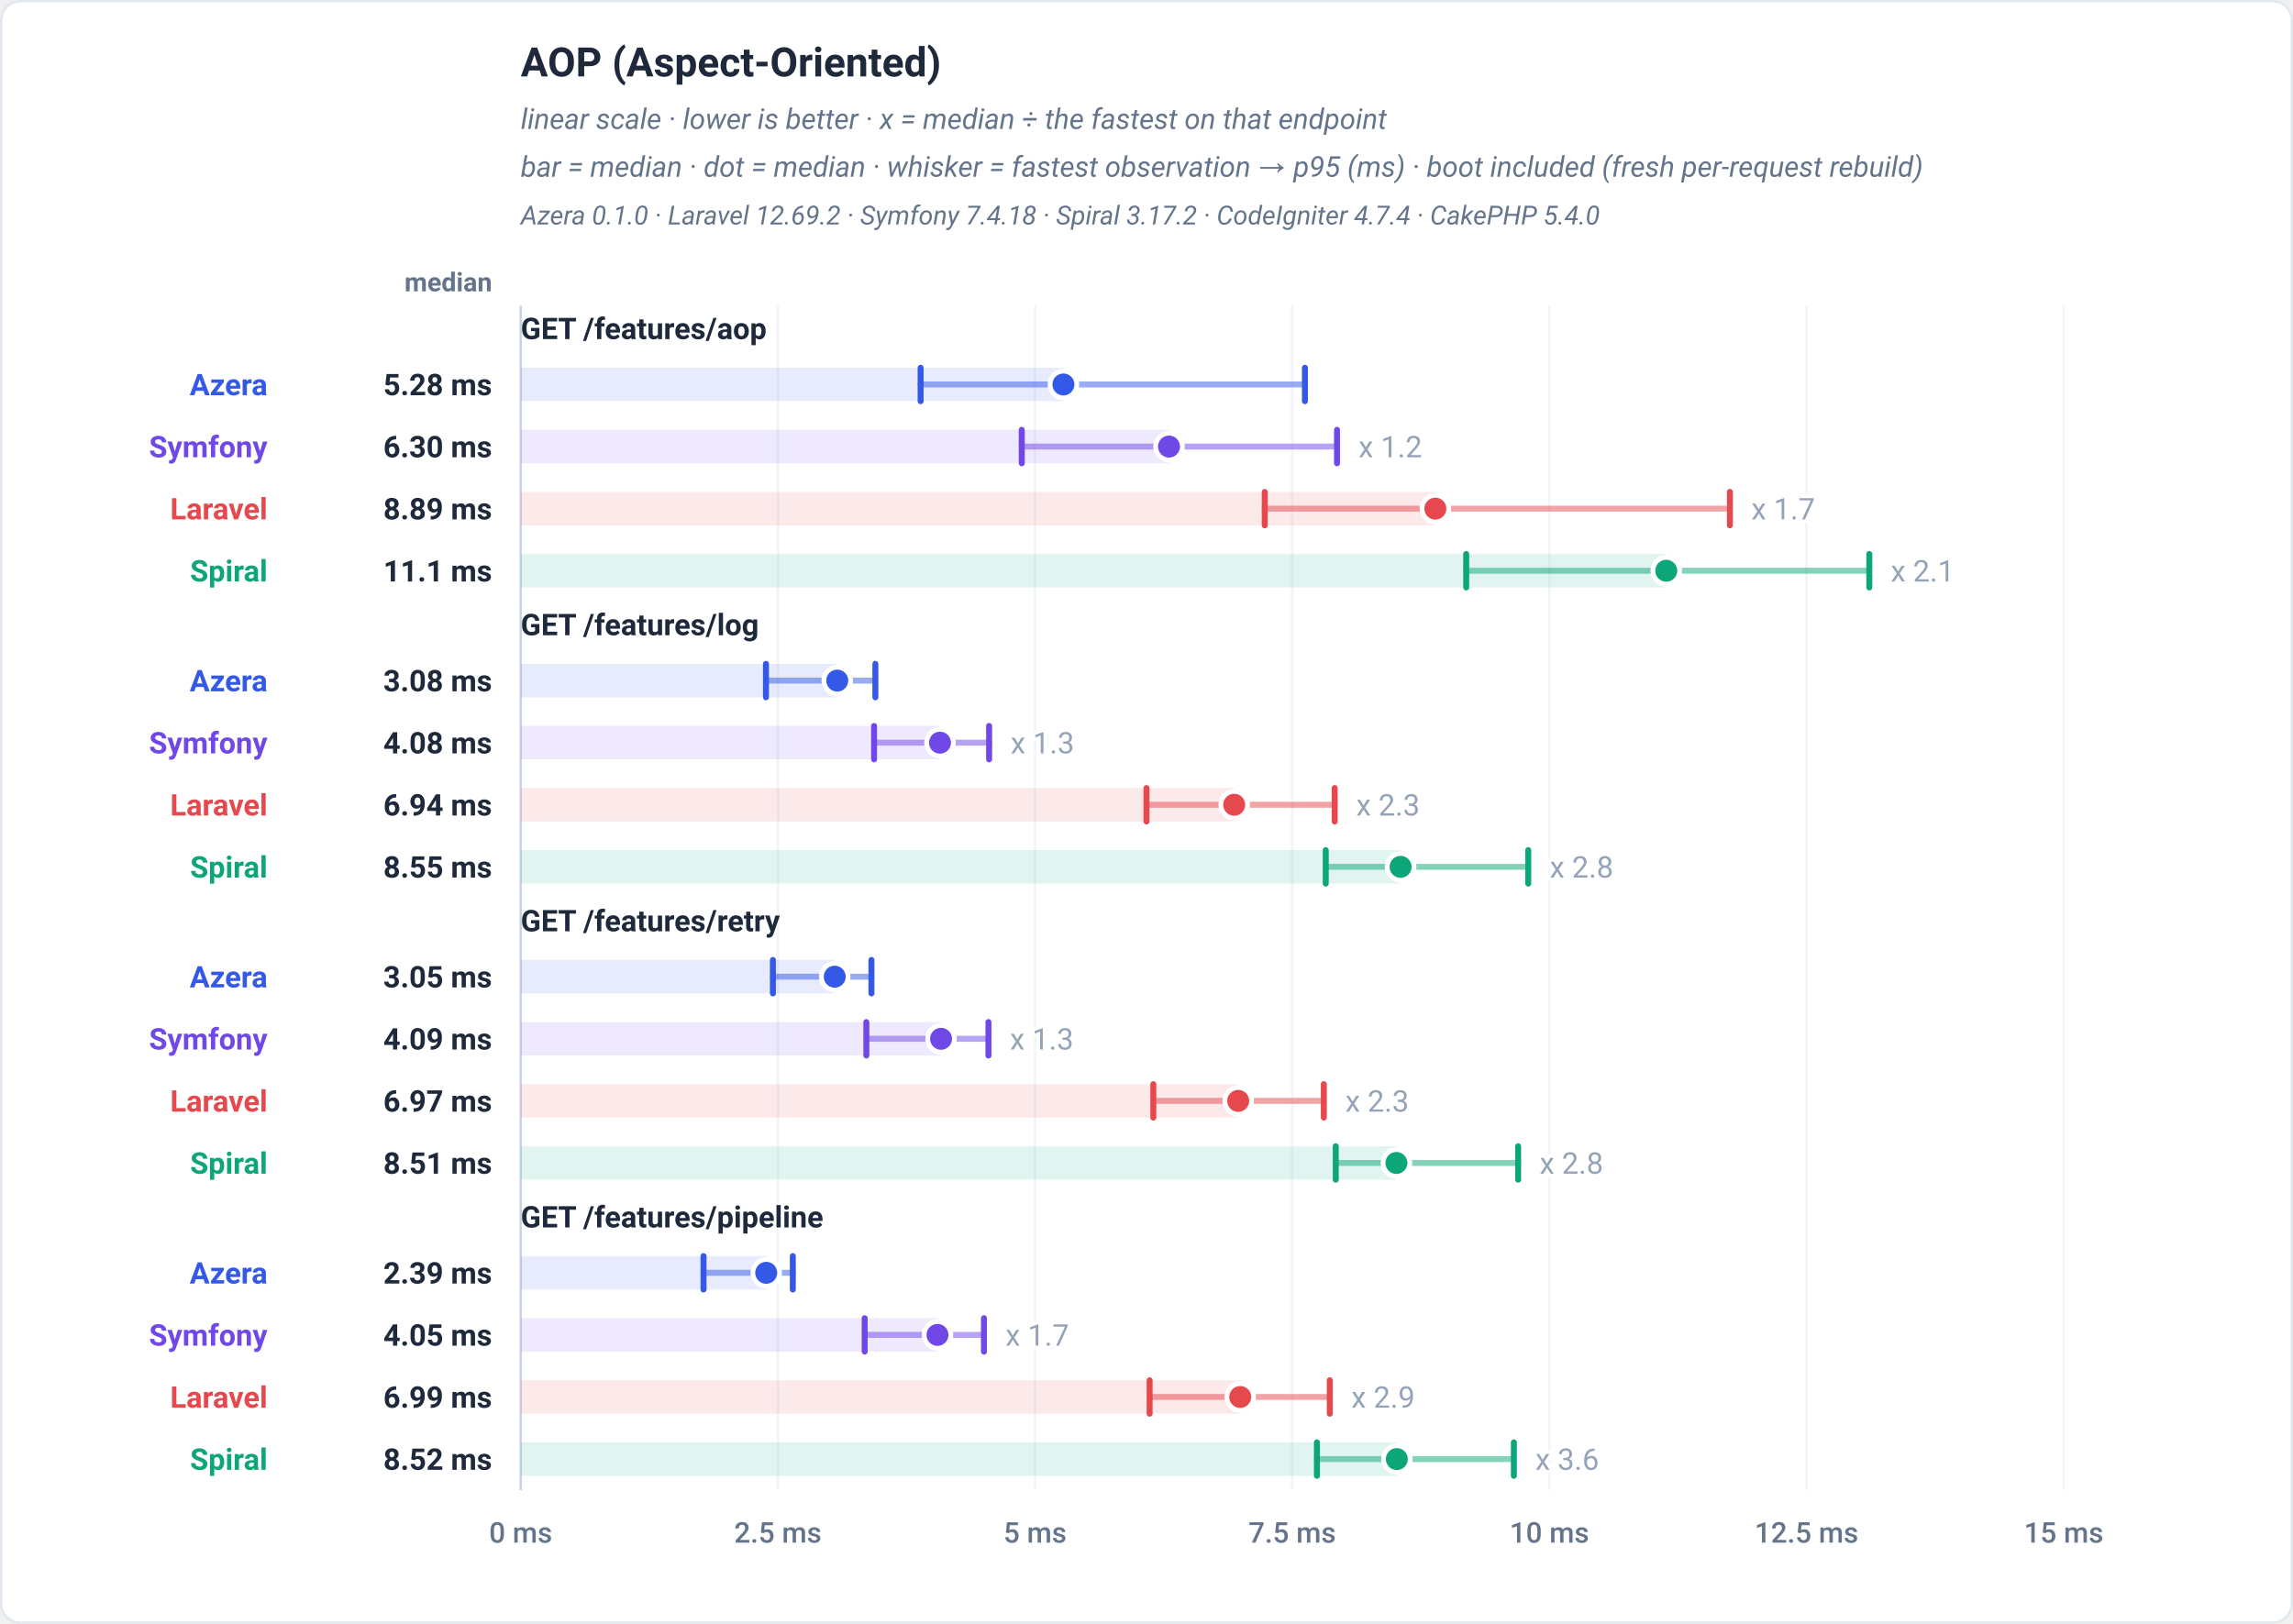
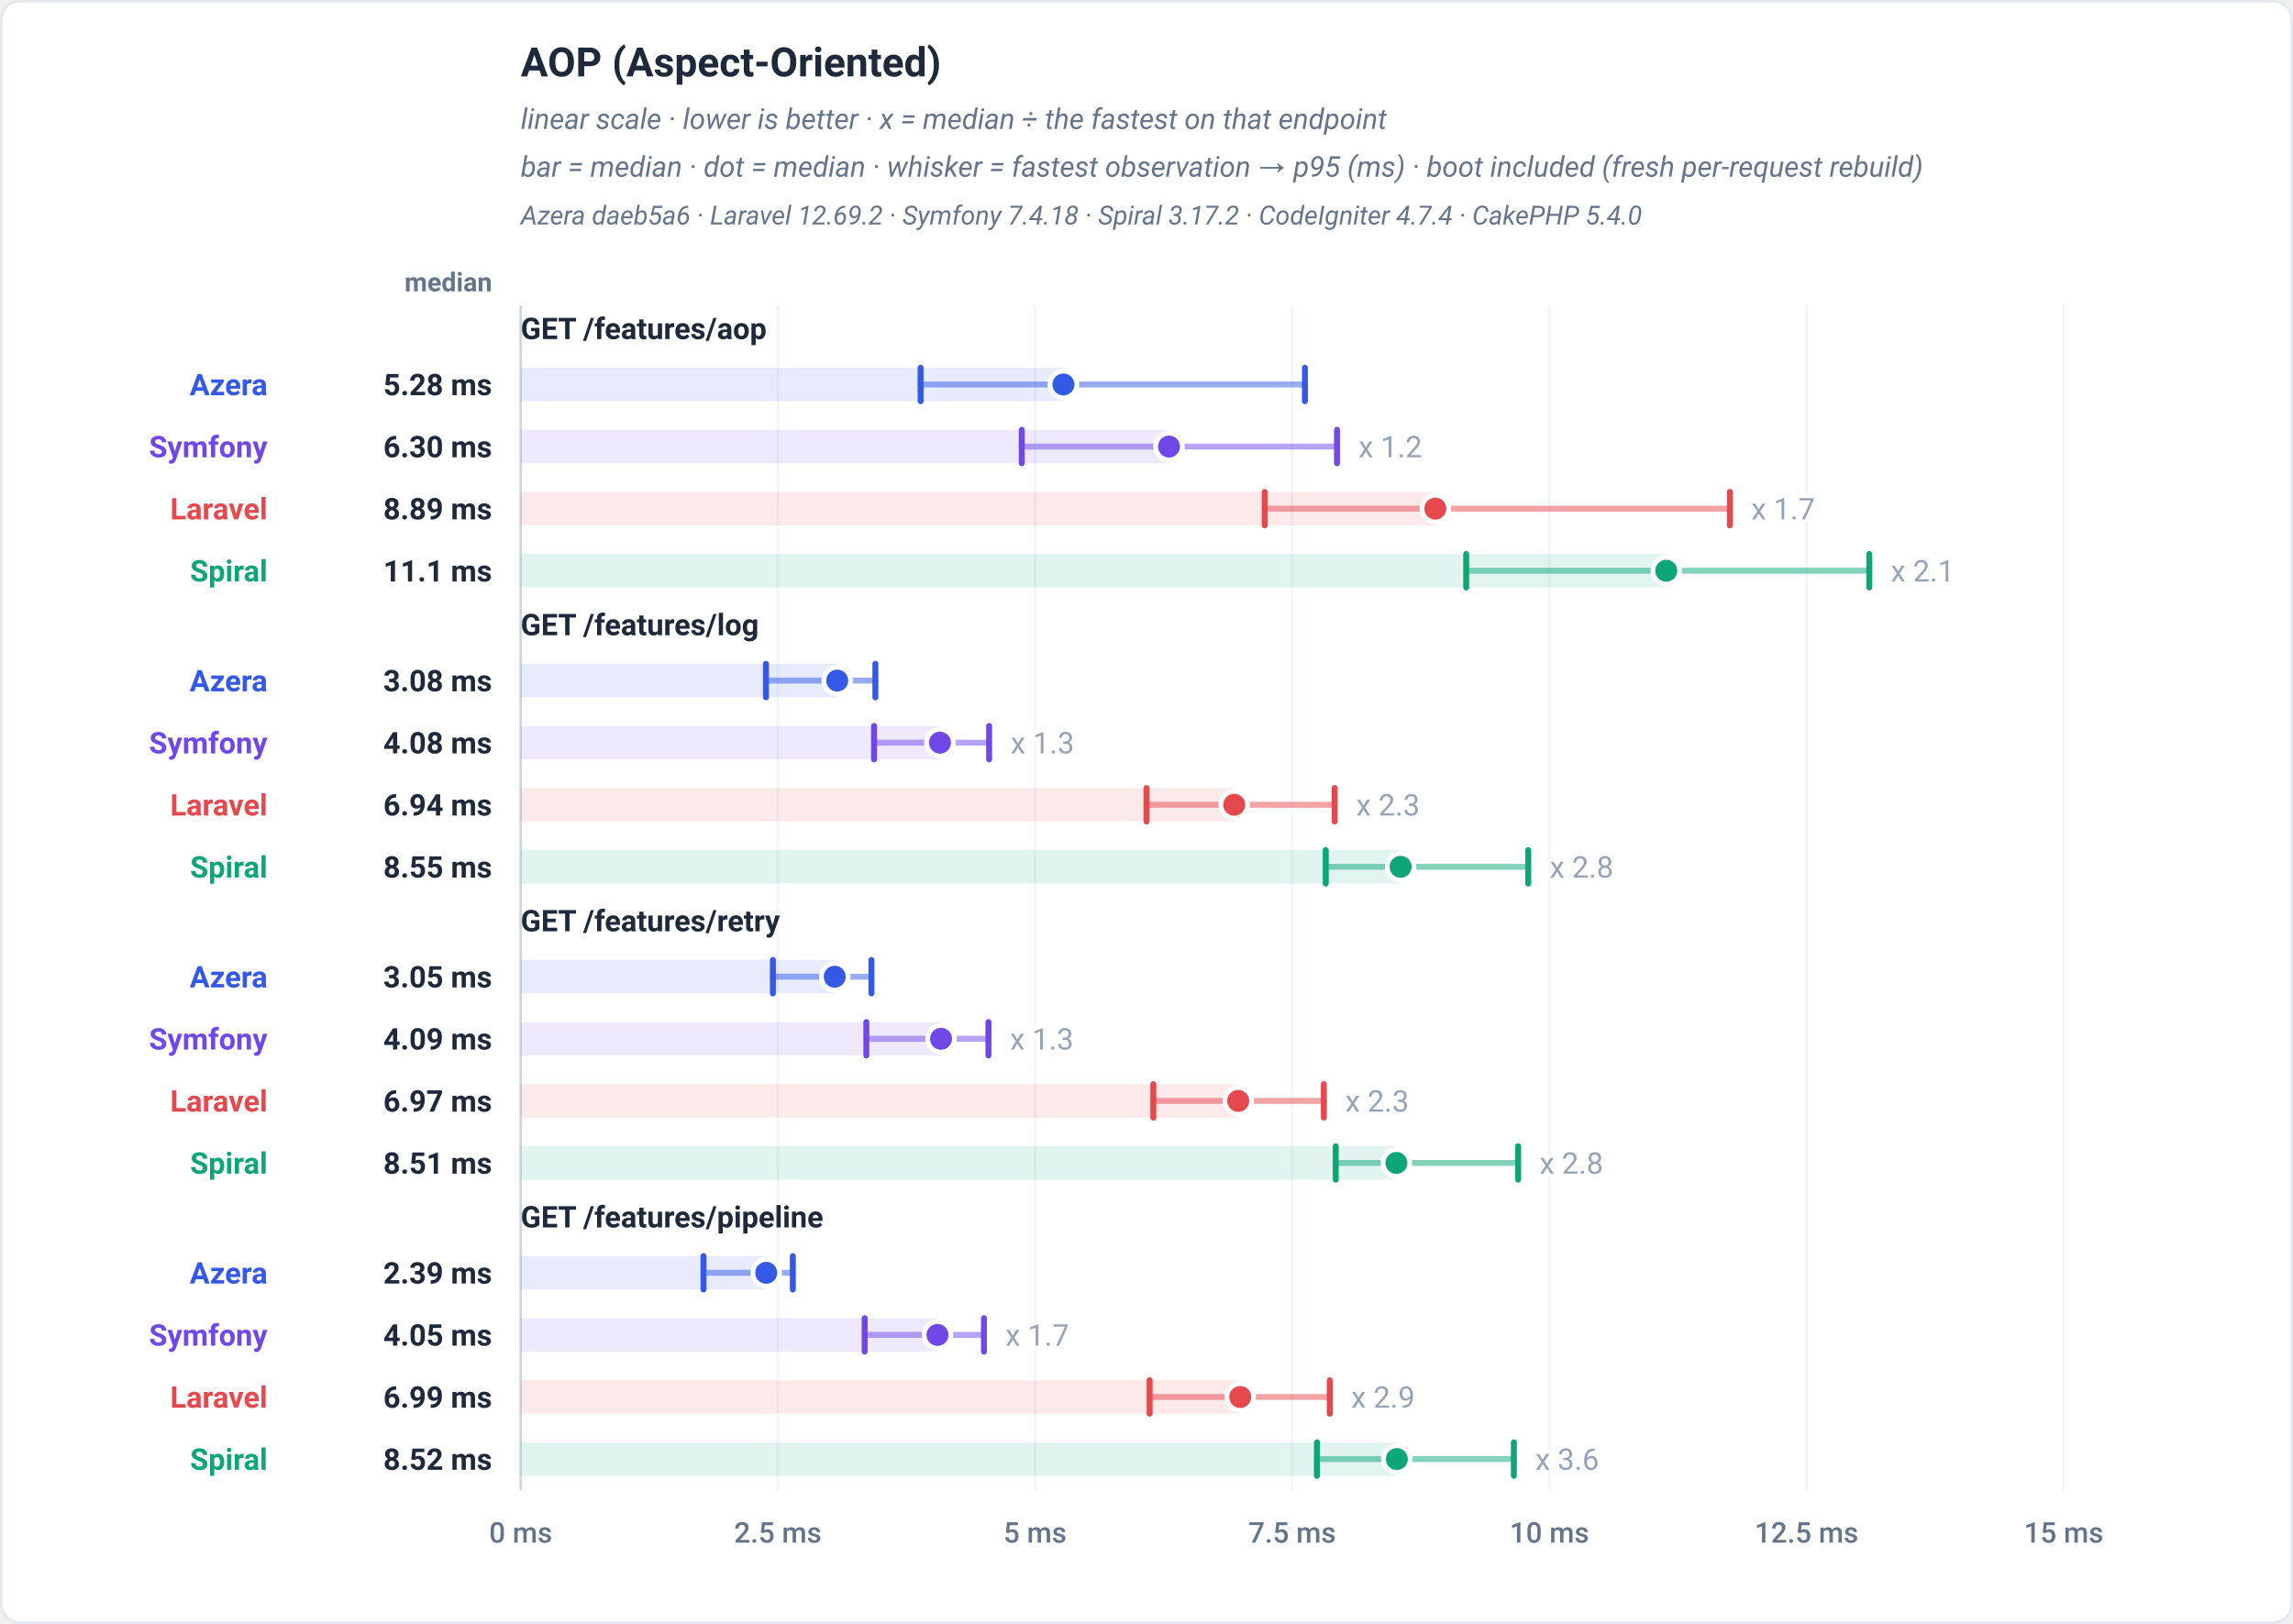
<svg xmlns="http://www.w3.org/2000/svg" viewBox="0 0 960 680" width="960" height="680" role="img" font-family="-apple-system,BlinkMacSystemFont,'Segoe UI',Roboto,Helvetica,Arial,sans-serif">
  <rect x="0.5" y="0.5" width="959" height="679" rx="8" fill="#ffffff" stroke="#e2e8f0" />
  <text x="218" y="32" font-family="-apple-system,BlinkMacSystemFont,'Segoe UI',Roboto,Helvetica,Arial,sans-serif" font-size="17" font-weight="700" fill="#1e293b" text-anchor="start">AOP (Aspect-Oriented)</text>
  <text x="218" y="54" font-family="-apple-system,BlinkMacSystemFont,'Segoe UI',Roboto,Helvetica,Arial,sans-serif" font-size="12" font-weight="400" fill="#64748b" text-anchor="start" font-style="italic">linear scale · lower is better · x = median ÷ the fastest on that endpoint</text>
  <text x="218" y="74" font-family="-apple-system,BlinkMacSystemFont,'Segoe UI',Roboto,Helvetica,Arial,sans-serif" font-size="12" font-weight="400" fill="#64748b" text-anchor="start" font-style="italic">bar = median · dot = median · whisker = fastest observation → p95 (ms) · boot included (fresh per-request rebuild)</text>
-   <text x="218" y="94" font-family="-apple-system,BlinkMacSystemFont,'Segoe UI',Roboto,Helvetica,Arial,sans-serif" font-size="11" font-weight="400" fill="#64748b" text-anchor="start" font-style="italic">Azera 0.1.0 · Laravel 12.69.2 · Symfony 7.4.18 · Spiral 3.17.2 · CodeIgniter 4.7.4 · CakePHP 5.4.0</text>
+   <text x="218" y="94" font-family="-apple-system,BlinkMacSystemFont,'Segoe UI',Roboto,Helvetica,Arial,sans-serif" font-size="11" font-weight="400" fill="#64748b" text-anchor="start" font-style="italic">Azera daeb5a6 · Laravel 12.69.2 · Symfony 7.4.18 · Spiral 3.17.2 · CodeIgniter 4.7.4 · CakePHP 5.4.0</text>
  <text x="206" y="122" font-family="-apple-system,BlinkMacSystemFont,'Segoe UI',Roboto,Helvetica,Arial,sans-serif" font-size="11" font-weight="600" fill="#64748b" text-anchor="end">median</text>
  <line x1="218" y1="128" x2="218" y2="624" stroke="#f1f5f9" stroke-width="1" />
  <text x="218" y="646" font-family="-apple-system,BlinkMacSystemFont,'Segoe UI',Roboto,Helvetica,Arial,sans-serif" font-size="12" font-weight="500" fill="#64748b" text-anchor="middle">0 ms</text>
  <line x1="325.67" y1="128" x2="325.67" y2="624" stroke="#f1f5f9" stroke-width="1" />
  <text x="325.67" y="646" font-family="-apple-system,BlinkMacSystemFont,'Segoe UI',Roboto,Helvetica,Arial,sans-serif" font-size="12" font-weight="500" fill="#64748b" text-anchor="middle">2.5 ms</text>
  <line x1="433.33" y1="128" x2="433.33" y2="624" stroke="#f1f5f9" stroke-width="1" />
  <text x="433.33" y="646" font-family="-apple-system,BlinkMacSystemFont,'Segoe UI',Roboto,Helvetica,Arial,sans-serif" font-size="12" font-weight="500" fill="#64748b" text-anchor="middle">5 ms</text>
  <line x1="541" y1="128" x2="541" y2="624" stroke="#f1f5f9" stroke-width="1" />
  <text x="541" y="646" font-family="-apple-system,BlinkMacSystemFont,'Segoe UI',Roboto,Helvetica,Arial,sans-serif" font-size="12" font-weight="500" fill="#64748b" text-anchor="middle">7.5 ms</text>
  <line x1="648.67" y1="128" x2="648.67" y2="624" stroke="#f1f5f9" stroke-width="1" />
  <text x="648.67" y="646" font-family="-apple-system,BlinkMacSystemFont,'Segoe UI',Roboto,Helvetica,Arial,sans-serif" font-size="12" font-weight="500" fill="#64748b" text-anchor="middle">10 ms</text>
  <line x1="756.33" y1="128" x2="756.33" y2="624" stroke="#f1f5f9" stroke-width="1" />
  <text x="756.33" y="646" font-family="-apple-system,BlinkMacSystemFont,'Segoe UI',Roboto,Helvetica,Arial,sans-serif" font-size="12" font-weight="500" fill="#64748b" text-anchor="middle">12.5 ms</text>
  <line x1="864" y1="128" x2="864" y2="624" stroke="#f1f5f9" stroke-width="1" />
  <text x="864" y="646" font-family="-apple-system,BlinkMacSystemFont,'Segoe UI',Roboto,Helvetica,Arial,sans-serif" font-size="12" font-weight="500" fill="#64748b" text-anchor="middle">15 ms</text>
  <line x1="218" y1="128" x2="218" y2="624" stroke="#cbd5e1" stroke-width="1" />
  <text x="218" y="142" font-family="-apple-system,BlinkMacSystemFont,'Segoe UI',Roboto,Helvetica,Arial,sans-serif" font-size="12.5" font-weight="700" fill="#1e293b" text-anchor="start">GET /features/aop</text>
  <rect x="218" y="154" width="227.21" height="14" fill="#3459e6" fill-opacity="0.12" />
  <line x1="385.43" y1="161" x2="546.33" y2="161" stroke="#3459e6" stroke-width="2.5" stroke-linecap="round" opacity="0.5" />
  <line x1="385.43" y1="154" x2="385.43" y2="168" stroke="#3459e6" stroke-width="2.5" stroke-linecap="round" />
  <line x1="546.33" y1="154" x2="546.33" y2="168" stroke="#3459e6" stroke-width="2.5" stroke-linecap="round" />
  <circle cx="445.21" cy="161" r="5.6" fill="#3459e6" stroke="#ffffff" stroke-width="2" />
  <text x="112" y="165.5" font-family="-apple-system,BlinkMacSystemFont,'Segoe UI',Roboto,Helvetica,Arial,sans-serif" font-size="12.5" font-weight="700" fill="#3459e6" text-anchor="end">Azera</text>
  <text x="206" y="165.5" font-family="-apple-system,BlinkMacSystemFont,'Segoe UI',Roboto,Helvetica,Arial,sans-serif" font-size="12.5" font-weight="700" fill="#1e293b" text-anchor="end">5.28 ms</text>
  <rect x="218" y="180" width="271.42" height="14" fill="#7048e8" fill-opacity="0.12" />
  <line x1="427.77" y1="187" x2="559.76" y2="187" stroke="#7048e8" stroke-width="2.5" stroke-linecap="round" opacity="0.5" />
  <line x1="427.77" y1="180" x2="427.77" y2="194" stroke="#7048e8" stroke-width="2.5" stroke-linecap="round" />
  <line x1="559.76" y1="180" x2="559.76" y2="194" stroke="#7048e8" stroke-width="2.5" stroke-linecap="round" />
  <circle cx="489.42" cy="187" r="5.6" fill="#7048e8" stroke="#ffffff" stroke-width="2" />
  <text x="568.76" y="191.5" font-family="-apple-system,BlinkMacSystemFont,'Segoe UI',Roboto,Helvetica,Arial,sans-serif" font-size="12.5" font-weight="400" fill="#94a3b8" text-anchor="start" stroke="#ffffff" stroke-width="3" paint-order="stroke" stroke-linejoin="round">x 1.2</text>
  <text x="112" y="191.5" font-family="-apple-system,BlinkMacSystemFont,'Segoe UI',Roboto,Helvetica,Arial,sans-serif" font-size="12.5" font-weight="700" fill="#7048e8" text-anchor="end">Symfony</text>
  <text x="206" y="191.5" font-family="-apple-system,BlinkMacSystemFont,'Segoe UI',Roboto,Helvetica,Arial,sans-serif" font-size="12.5" font-weight="700" fill="#1e293b" text-anchor="end">6.30 ms</text>
  <rect x="218" y="206" width="382.93" height="14" fill="#e5484d" fill-opacity="0.12" />
  <line x1="529.5" y1="213" x2="724.25" y2="213" stroke="#e5484d" stroke-width="2.5" stroke-linecap="round" opacity="0.5" />
  <line x1="529.5" y1="206" x2="529.5" y2="220" stroke="#e5484d" stroke-width="2.5" stroke-linecap="round" />
  <line x1="724.25" y1="206" x2="724.25" y2="220" stroke="#e5484d" stroke-width="2.5" stroke-linecap="round" />
  <circle cx="600.93" cy="213" r="5.6" fill="#e5484d" stroke="#ffffff" stroke-width="2" />
  <text x="733.25" y="217.5" font-family="-apple-system,BlinkMacSystemFont,'Segoe UI',Roboto,Helvetica,Arial,sans-serif" font-size="12.5" font-weight="400" fill="#94a3b8" text-anchor="start" stroke="#ffffff" stroke-width="3" paint-order="stroke" stroke-linejoin="round">x 1.7</text>
  <text x="112" y="217.5" font-family="-apple-system,BlinkMacSystemFont,'Segoe UI',Roboto,Helvetica,Arial,sans-serif" font-size="12.5" font-weight="700" fill="#e5484d" text-anchor="end">Laravel</text>
  <text x="206" y="217.5" font-family="-apple-system,BlinkMacSystemFont,'Segoe UI',Roboto,Helvetica,Arial,sans-serif" font-size="12.5" font-weight="700" fill="#1e293b" text-anchor="end">8.89 ms</text>
  <rect x="218" y="232" width="479.6" height="14" fill="#0ca678" fill-opacity="0.12" />
  <line x1="613.85" y1="239" x2="782.61" y2="239" stroke="#0ca678" stroke-width="2.5" stroke-linecap="round" opacity="0.5" />
  <line x1="613.85" y1="232" x2="613.85" y2="246" stroke="#0ca678" stroke-width="2.5" stroke-linecap="round" />
  <line x1="782.61" y1="232" x2="782.61" y2="246" stroke="#0ca678" stroke-width="2.5" stroke-linecap="round" />
  <circle cx="697.6" cy="239" r="5.6" fill="#0ca678" stroke="#ffffff" stroke-width="2" />
  <text x="791.61" y="243.5" font-family="-apple-system,BlinkMacSystemFont,'Segoe UI',Roboto,Helvetica,Arial,sans-serif" font-size="12.5" font-weight="400" fill="#94a3b8" text-anchor="start" stroke="#ffffff" stroke-width="3" paint-order="stroke" stroke-linejoin="round">x 2.1</text>
  <text x="112" y="243.5" font-family="-apple-system,BlinkMacSystemFont,'Segoe UI',Roboto,Helvetica,Arial,sans-serif" font-size="12.5" font-weight="700" fill="#0ca678" text-anchor="end">Spiral</text>
  <text x="206" y="243.5" font-family="-apple-system,BlinkMacSystemFont,'Segoe UI',Roboto,Helvetica,Arial,sans-serif" font-size="12.5" font-weight="700" fill="#1e293b" text-anchor="end">11.1 ms</text>
  <text x="218" y="266" font-family="-apple-system,BlinkMacSystemFont,'Segoe UI',Roboto,Helvetica,Arial,sans-serif" font-size="12.5" font-weight="700" fill="#1e293b" text-anchor="start">GET /features/log</text>
  <rect x="218" y="278" width="132.52" height="14" fill="#3459e6" fill-opacity="0.12" />
  <line x1="320.68" y1="285" x2="366.49" y2="285" stroke="#3459e6" stroke-width="2.5" stroke-linecap="round" opacity="0.5" />
  <line x1="320.68" y1="278" x2="320.68" y2="292" stroke="#3459e6" stroke-width="2.5" stroke-linecap="round" />
  <line x1="366.49" y1="278" x2="366.49" y2="292" stroke="#3459e6" stroke-width="2.5" stroke-linecap="round" />
  <circle cx="350.52" cy="285" r="5.6" fill="#3459e6" stroke="#ffffff" stroke-width="2" />
  <text x="112" y="289.5" font-family="-apple-system,BlinkMacSystemFont,'Segoe UI',Roboto,Helvetica,Arial,sans-serif" font-size="12.5" font-weight="700" fill="#3459e6" text-anchor="end">Azera</text>
  <text x="206" y="289.5" font-family="-apple-system,BlinkMacSystemFont,'Segoe UI',Roboto,Helvetica,Arial,sans-serif" font-size="12.5" font-weight="700" fill="#1e293b" text-anchor="end">3.08 ms</text>
  <rect x="218" y="304" width="175.53" height="14" fill="#7048e8" fill-opacity="0.12" />
  <line x1="365.95" y1="311" x2="414.11" y2="311" stroke="#7048e8" stroke-width="2.5" stroke-linecap="round" opacity="0.5" />
  <line x1="365.95" y1="304" x2="365.95" y2="318" stroke="#7048e8" stroke-width="2.5" stroke-linecap="round" />
  <line x1="414.11" y1="304" x2="414.11" y2="318" stroke="#7048e8" stroke-width="2.5" stroke-linecap="round" />
  <circle cx="393.53" cy="311" r="5.6" fill="#7048e8" stroke="#ffffff" stroke-width="2" />
  <text x="423.11" y="315.5" font-family="-apple-system,BlinkMacSystemFont,'Segoe UI',Roboto,Helvetica,Arial,sans-serif" font-size="12.5" font-weight="400" fill="#94a3b8" text-anchor="start" stroke="#ffffff" stroke-width="3" paint-order="stroke" stroke-linejoin="round">x 1.3</text>
  <text x="112" y="315.5" font-family="-apple-system,BlinkMacSystemFont,'Segoe UI',Roboto,Helvetica,Arial,sans-serif" font-size="12.5" font-weight="700" fill="#7048e8" text-anchor="end">Symfony</text>
  <text x="206" y="315.5" font-family="-apple-system,BlinkMacSystemFont,'Segoe UI',Roboto,Helvetica,Arial,sans-serif" font-size="12.5" font-weight="700" fill="#1e293b" text-anchor="end">4.08 ms</text>
  <rect x="218" y="330" width="298.72" height="14" fill="#e5484d" fill-opacity="0.12" />
  <line x1="480" y1="337" x2="558.79" y2="337" stroke="#e5484d" stroke-width="2.5" stroke-linecap="round" opacity="0.5" />
  <line x1="480" y1="330" x2="480" y2="344" stroke="#e5484d" stroke-width="2.5" stroke-linecap="round" />
  <line x1="558.79" y1="330" x2="558.79" y2="344" stroke="#e5484d" stroke-width="2.5" stroke-linecap="round" />
  <circle cx="516.72" cy="337" r="5.6" fill="#e5484d" stroke="#ffffff" stroke-width="2" />
  <text x="567.79" y="341.5" font-family="-apple-system,BlinkMacSystemFont,'Segoe UI',Roboto,Helvetica,Arial,sans-serif" font-size="12.5" font-weight="400" fill="#94a3b8" text-anchor="start" stroke="#ffffff" stroke-width="3" paint-order="stroke" stroke-linejoin="round">x 2.3</text>
  <text x="112" y="341.5" font-family="-apple-system,BlinkMacSystemFont,'Segoe UI',Roboto,Helvetica,Arial,sans-serif" font-size="12.5" font-weight="700" fill="#e5484d" text-anchor="end">Laravel</text>
  <text x="206" y="341.5" font-family="-apple-system,BlinkMacSystemFont,'Segoe UI',Roboto,Helvetica,Arial,sans-serif" font-size="12.5" font-weight="700" fill="#1e293b" text-anchor="end">6.94 ms</text>
  <rect x="218" y="356" width="368.38" height="14" fill="#0ca678" fill-opacity="0.12" />
  <line x1="555.04" y1="363" x2="639.82" y2="363" stroke="#0ca678" stroke-width="2.5" stroke-linecap="round" opacity="0.5" />
  <line x1="555.04" y1="356" x2="555.04" y2="370" stroke="#0ca678" stroke-width="2.5" stroke-linecap="round" />
  <line x1="639.82" y1="356" x2="639.82" y2="370" stroke="#0ca678" stroke-width="2.5" stroke-linecap="round" />
  <circle cx="586.38" cy="363" r="5.6" fill="#0ca678" stroke="#ffffff" stroke-width="2" />
  <text x="648.82" y="367.5" font-family="-apple-system,BlinkMacSystemFont,'Segoe UI',Roboto,Helvetica,Arial,sans-serif" font-size="12.5" font-weight="400" fill="#94a3b8" text-anchor="start" stroke="#ffffff" stroke-width="3" paint-order="stroke" stroke-linejoin="round">x 2.8</text>
  <text x="112" y="367.5" font-family="-apple-system,BlinkMacSystemFont,'Segoe UI',Roboto,Helvetica,Arial,sans-serif" font-size="12.5" font-weight="700" fill="#0ca678" text-anchor="end">Spiral</text>
  <text x="206" y="367.5" font-family="-apple-system,BlinkMacSystemFont,'Segoe UI',Roboto,Helvetica,Arial,sans-serif" font-size="12.5" font-weight="700" fill="#1e293b" text-anchor="end">8.55 ms</text>
  <text x="218" y="390" font-family="-apple-system,BlinkMacSystemFont,'Segoe UI',Roboto,Helvetica,Arial,sans-serif" font-size="12.5" font-weight="700" fill="#1e293b" text-anchor="start">GET /features/retry</text>
  <rect x="218" y="402" width="131.47" height="14" fill="#3459e6" fill-opacity="0.12" />
  <line x1="323.59" y1="409" x2="364.84" y2="409" stroke="#3459e6" stroke-width="2.5" stroke-linecap="round" opacity="0.5" />
  <line x1="323.59" y1="402" x2="323.59" y2="416" stroke="#3459e6" stroke-width="2.5" stroke-linecap="round" />
  <line x1="364.84" y1="402" x2="364.84" y2="416" stroke="#3459e6" stroke-width="2.5" stroke-linecap="round" />
  <circle cx="349.47" cy="409" r="5.6" fill="#3459e6" stroke="#ffffff" stroke-width="2" />
  <text x="112" y="413.5" font-family="-apple-system,BlinkMacSystemFont,'Segoe UI',Roboto,Helvetica,Arial,sans-serif" font-size="12.5" font-weight="700" fill="#3459e6" text-anchor="end">Azera</text>
  <text x="206" y="413.5" font-family="-apple-system,BlinkMacSystemFont,'Segoe UI',Roboto,Helvetica,Arial,sans-serif" font-size="12.5" font-weight="700" fill="#1e293b" text-anchor="end">3.05 ms</text>
  <rect x="218" y="428" width="175.98" height="14" fill="#7048e8" fill-opacity="0.12" />
  <line x1="362.71" y1="435" x2="413.83" y2="435" stroke="#7048e8" stroke-width="2.5" stroke-linecap="round" opacity="0.5" />
  <line x1="362.71" y1="428" x2="362.71" y2="442" stroke="#7048e8" stroke-width="2.5" stroke-linecap="round" />
  <line x1="413.83" y1="428" x2="413.83" y2="442" stroke="#7048e8" stroke-width="2.5" stroke-linecap="round" />
  <circle cx="393.98" cy="435" r="5.6" fill="#7048e8" stroke="#ffffff" stroke-width="2" />
  <text x="422.83" y="439.5" font-family="-apple-system,BlinkMacSystemFont,'Segoe UI',Roboto,Helvetica,Arial,sans-serif" font-size="12.5" font-weight="400" fill="#94a3b8" text-anchor="start" stroke="#ffffff" stroke-width="3" paint-order="stroke" stroke-linejoin="round">x 1.3</text>
  <text x="112" y="439.5" font-family="-apple-system,BlinkMacSystemFont,'Segoe UI',Roboto,Helvetica,Arial,sans-serif" font-size="12.5" font-weight="700" fill="#7048e8" text-anchor="end">Symfony</text>
  <text x="206" y="439.5" font-family="-apple-system,BlinkMacSystemFont,'Segoe UI',Roboto,Helvetica,Arial,sans-serif" font-size="12.5" font-weight="700" fill="#1e293b" text-anchor="end">4.09 ms</text>
  <rect x="218" y="454" width="300.39" height="14" fill="#e5484d" fill-opacity="0.12" />
  <line x1="482.85" y1="461" x2="554.24" y2="461" stroke="#e5484d" stroke-width="2.5" stroke-linecap="round" opacity="0.5" />
  <line x1="482.85" y1="454" x2="482.85" y2="468" stroke="#e5484d" stroke-width="2.5" stroke-linecap="round" />
  <line x1="554.24" y1="454" x2="554.24" y2="468" stroke="#e5484d" stroke-width="2.5" stroke-linecap="round" />
  <circle cx="518.39" cy="461" r="5.6" fill="#e5484d" stroke="#ffffff" stroke-width="2" />
  <text x="563.24" y="465.5" font-family="-apple-system,BlinkMacSystemFont,'Segoe UI',Roboto,Helvetica,Arial,sans-serif" font-size="12.5" font-weight="400" fill="#94a3b8" text-anchor="start" stroke="#ffffff" stroke-width="3" paint-order="stroke" stroke-linejoin="round">x 2.3</text>
  <text x="112" y="465.5" font-family="-apple-system,BlinkMacSystemFont,'Segoe UI',Roboto,Helvetica,Arial,sans-serif" font-size="12.5" font-weight="700" fill="#e5484d" text-anchor="end">Laravel</text>
  <text x="206" y="465.5" font-family="-apple-system,BlinkMacSystemFont,'Segoe UI',Roboto,Helvetica,Arial,sans-serif" font-size="12.5" font-weight="700" fill="#1e293b" text-anchor="end">6.97 ms</text>
  <rect x="218" y="480" width="366.63" height="14" fill="#0ca678" fill-opacity="0.12" />
  <line x1="559.23" y1="487" x2="635.59" y2="487" stroke="#0ca678" stroke-width="2.5" stroke-linecap="round" opacity="0.5" />
  <line x1="559.23" y1="480" x2="559.23" y2="494" stroke="#0ca678" stroke-width="2.5" stroke-linecap="round" />
  <line x1="635.59" y1="480" x2="635.59" y2="494" stroke="#0ca678" stroke-width="2.5" stroke-linecap="round" />
  <circle cx="584.63" cy="487" r="5.6" fill="#0ca678" stroke="#ffffff" stroke-width="2" />
  <text x="644.59" y="491.5" font-family="-apple-system,BlinkMacSystemFont,'Segoe UI',Roboto,Helvetica,Arial,sans-serif" font-size="12.5" font-weight="400" fill="#94a3b8" text-anchor="start" stroke="#ffffff" stroke-width="3" paint-order="stroke" stroke-linejoin="round">x 2.8</text>
  <text x="112" y="491.5" font-family="-apple-system,BlinkMacSystemFont,'Segoe UI',Roboto,Helvetica,Arial,sans-serif" font-size="12.5" font-weight="700" fill="#0ca678" text-anchor="end">Spiral</text>
  <text x="206" y="491.5" font-family="-apple-system,BlinkMacSystemFont,'Segoe UI',Roboto,Helvetica,Arial,sans-serif" font-size="12.5" font-weight="700" fill="#1e293b" text-anchor="end">8.51 ms</text>
  <text x="218" y="514" font-family="-apple-system,BlinkMacSystemFont,'Segoe UI',Roboto,Helvetica,Arial,sans-serif" font-size="12.5" font-weight="700" fill="#1e293b" text-anchor="start">GET /features/pipeline</text>
  <rect x="218" y="526" width="102.79" height="14" fill="#3459e6" fill-opacity="0.12" />
  <line x1="294.54" y1="533" x2="331.92" y2="533" stroke="#3459e6" stroke-width="2.5" stroke-linecap="round" opacity="0.5" />
  <line x1="294.54" y1="526" x2="294.54" y2="540" stroke="#3459e6" stroke-width="2.5" stroke-linecap="round" />
  <line x1="331.92" y1="526" x2="331.92" y2="540" stroke="#3459e6" stroke-width="2.5" stroke-linecap="round" />
  <circle cx="320.79" cy="533" r="5.6" fill="#3459e6" stroke="#ffffff" stroke-width="2" />
  <text x="112" y="537.5" font-family="-apple-system,BlinkMacSystemFont,'Segoe UI',Roboto,Helvetica,Arial,sans-serif" font-size="12.5" font-weight="700" fill="#3459e6" text-anchor="end">Azera</text>
  <text x="206" y="537.5" font-family="-apple-system,BlinkMacSystemFont,'Segoe UI',Roboto,Helvetica,Arial,sans-serif" font-size="12.5" font-weight="700" fill="#1e293b" text-anchor="end">2.39 ms</text>
  <rect x="218" y="552" width="174.49" height="14" fill="#7048e8" fill-opacity="0.12" />
  <line x1="362.01" y1="559" x2="411.95" y2="559" stroke="#7048e8" stroke-width="2.5" stroke-linecap="round" opacity="0.5" />
  <line x1="362.01" y1="552" x2="362.01" y2="566" stroke="#7048e8" stroke-width="2.5" stroke-linecap="round" />
  <line x1="411.95" y1="552" x2="411.95" y2="566" stroke="#7048e8" stroke-width="2.5" stroke-linecap="round" />
  <circle cx="392.49" cy="559" r="5.6" fill="#7048e8" stroke="#ffffff" stroke-width="2" />
  <text x="420.95" y="563.5" font-family="-apple-system,BlinkMacSystemFont,'Segoe UI',Roboto,Helvetica,Arial,sans-serif" font-size="12.5" font-weight="400" fill="#94a3b8" text-anchor="start" stroke="#ffffff" stroke-width="3" paint-order="stroke" stroke-linejoin="round">x 1.7</text>
  <text x="112" y="563.5" font-family="-apple-system,BlinkMacSystemFont,'Segoe UI',Roboto,Helvetica,Arial,sans-serif" font-size="12.5" font-weight="700" fill="#7048e8" text-anchor="end">Symfony</text>
  <text x="206" y="563.5" font-family="-apple-system,BlinkMacSystemFont,'Segoe UI',Roboto,Helvetica,Arial,sans-serif" font-size="12.5" font-weight="700" fill="#1e293b" text-anchor="end">4.05 ms</text>
  <rect x="218" y="578" width="301.24" height="14" fill="#e5484d" fill-opacity="0.12" />
  <line x1="481.31" y1="585" x2="556.73" y2="585" stroke="#e5484d" stroke-width="2.5" stroke-linecap="round" opacity="0.5" />
  <line x1="481.31" y1="578" x2="481.31" y2="592" stroke="#e5484d" stroke-width="2.5" stroke-linecap="round" />
  <line x1="556.73" y1="578" x2="556.73" y2="592" stroke="#e5484d" stroke-width="2.5" stroke-linecap="round" />
  <circle cx="519.24" cy="585" r="5.6" fill="#e5484d" stroke="#ffffff" stroke-width="2" />
  <text x="565.73" y="589.5" font-family="-apple-system,BlinkMacSystemFont,'Segoe UI',Roboto,Helvetica,Arial,sans-serif" font-size="12.5" font-weight="400" fill="#94a3b8" text-anchor="start" stroke="#ffffff" stroke-width="3" paint-order="stroke" stroke-linejoin="round">x 2.9</text>
  <text x="112" y="589.5" font-family="-apple-system,BlinkMacSystemFont,'Segoe UI',Roboto,Helvetica,Arial,sans-serif" font-size="12.5" font-weight="700" fill="#e5484d" text-anchor="end">Laravel</text>
  <text x="206" y="589.5" font-family="-apple-system,BlinkMacSystemFont,'Segoe UI',Roboto,Helvetica,Arial,sans-serif" font-size="12.5" font-weight="700" fill="#1e293b" text-anchor="end">6.99 ms</text>
  <rect x="218" y="604" width="366.8" height="14" fill="#0ca678" fill-opacity="0.12" />
  <line x1="551.35" y1="611" x2="633.8" y2="611" stroke="#0ca678" stroke-width="2.5" stroke-linecap="round" opacity="0.5" />
  <line x1="551.35" y1="604" x2="551.35" y2="618" stroke="#0ca678" stroke-width="2.5" stroke-linecap="round" />
  <line x1="633.8" y1="604" x2="633.8" y2="618" stroke="#0ca678" stroke-width="2.5" stroke-linecap="round" />
  <circle cx="584.8" cy="611" r="5.6" fill="#0ca678" stroke="#ffffff" stroke-width="2" />
  <text x="642.8" y="615.5" font-family="-apple-system,BlinkMacSystemFont,'Segoe UI',Roboto,Helvetica,Arial,sans-serif" font-size="12.5" font-weight="400" fill="#94a3b8" text-anchor="start" stroke="#ffffff" stroke-width="3" paint-order="stroke" stroke-linejoin="round">x 3.6</text>
  <text x="112" y="615.5" font-family="-apple-system,BlinkMacSystemFont,'Segoe UI',Roboto,Helvetica,Arial,sans-serif" font-size="12.5" font-weight="700" fill="#0ca678" text-anchor="end">Spiral</text>
  <text x="206" y="615.5" font-family="-apple-system,BlinkMacSystemFont,'Segoe UI',Roboto,Helvetica,Arial,sans-serif" font-size="12.5" font-weight="700" fill="#1e293b" text-anchor="end">8.52 ms</text>
</svg>
